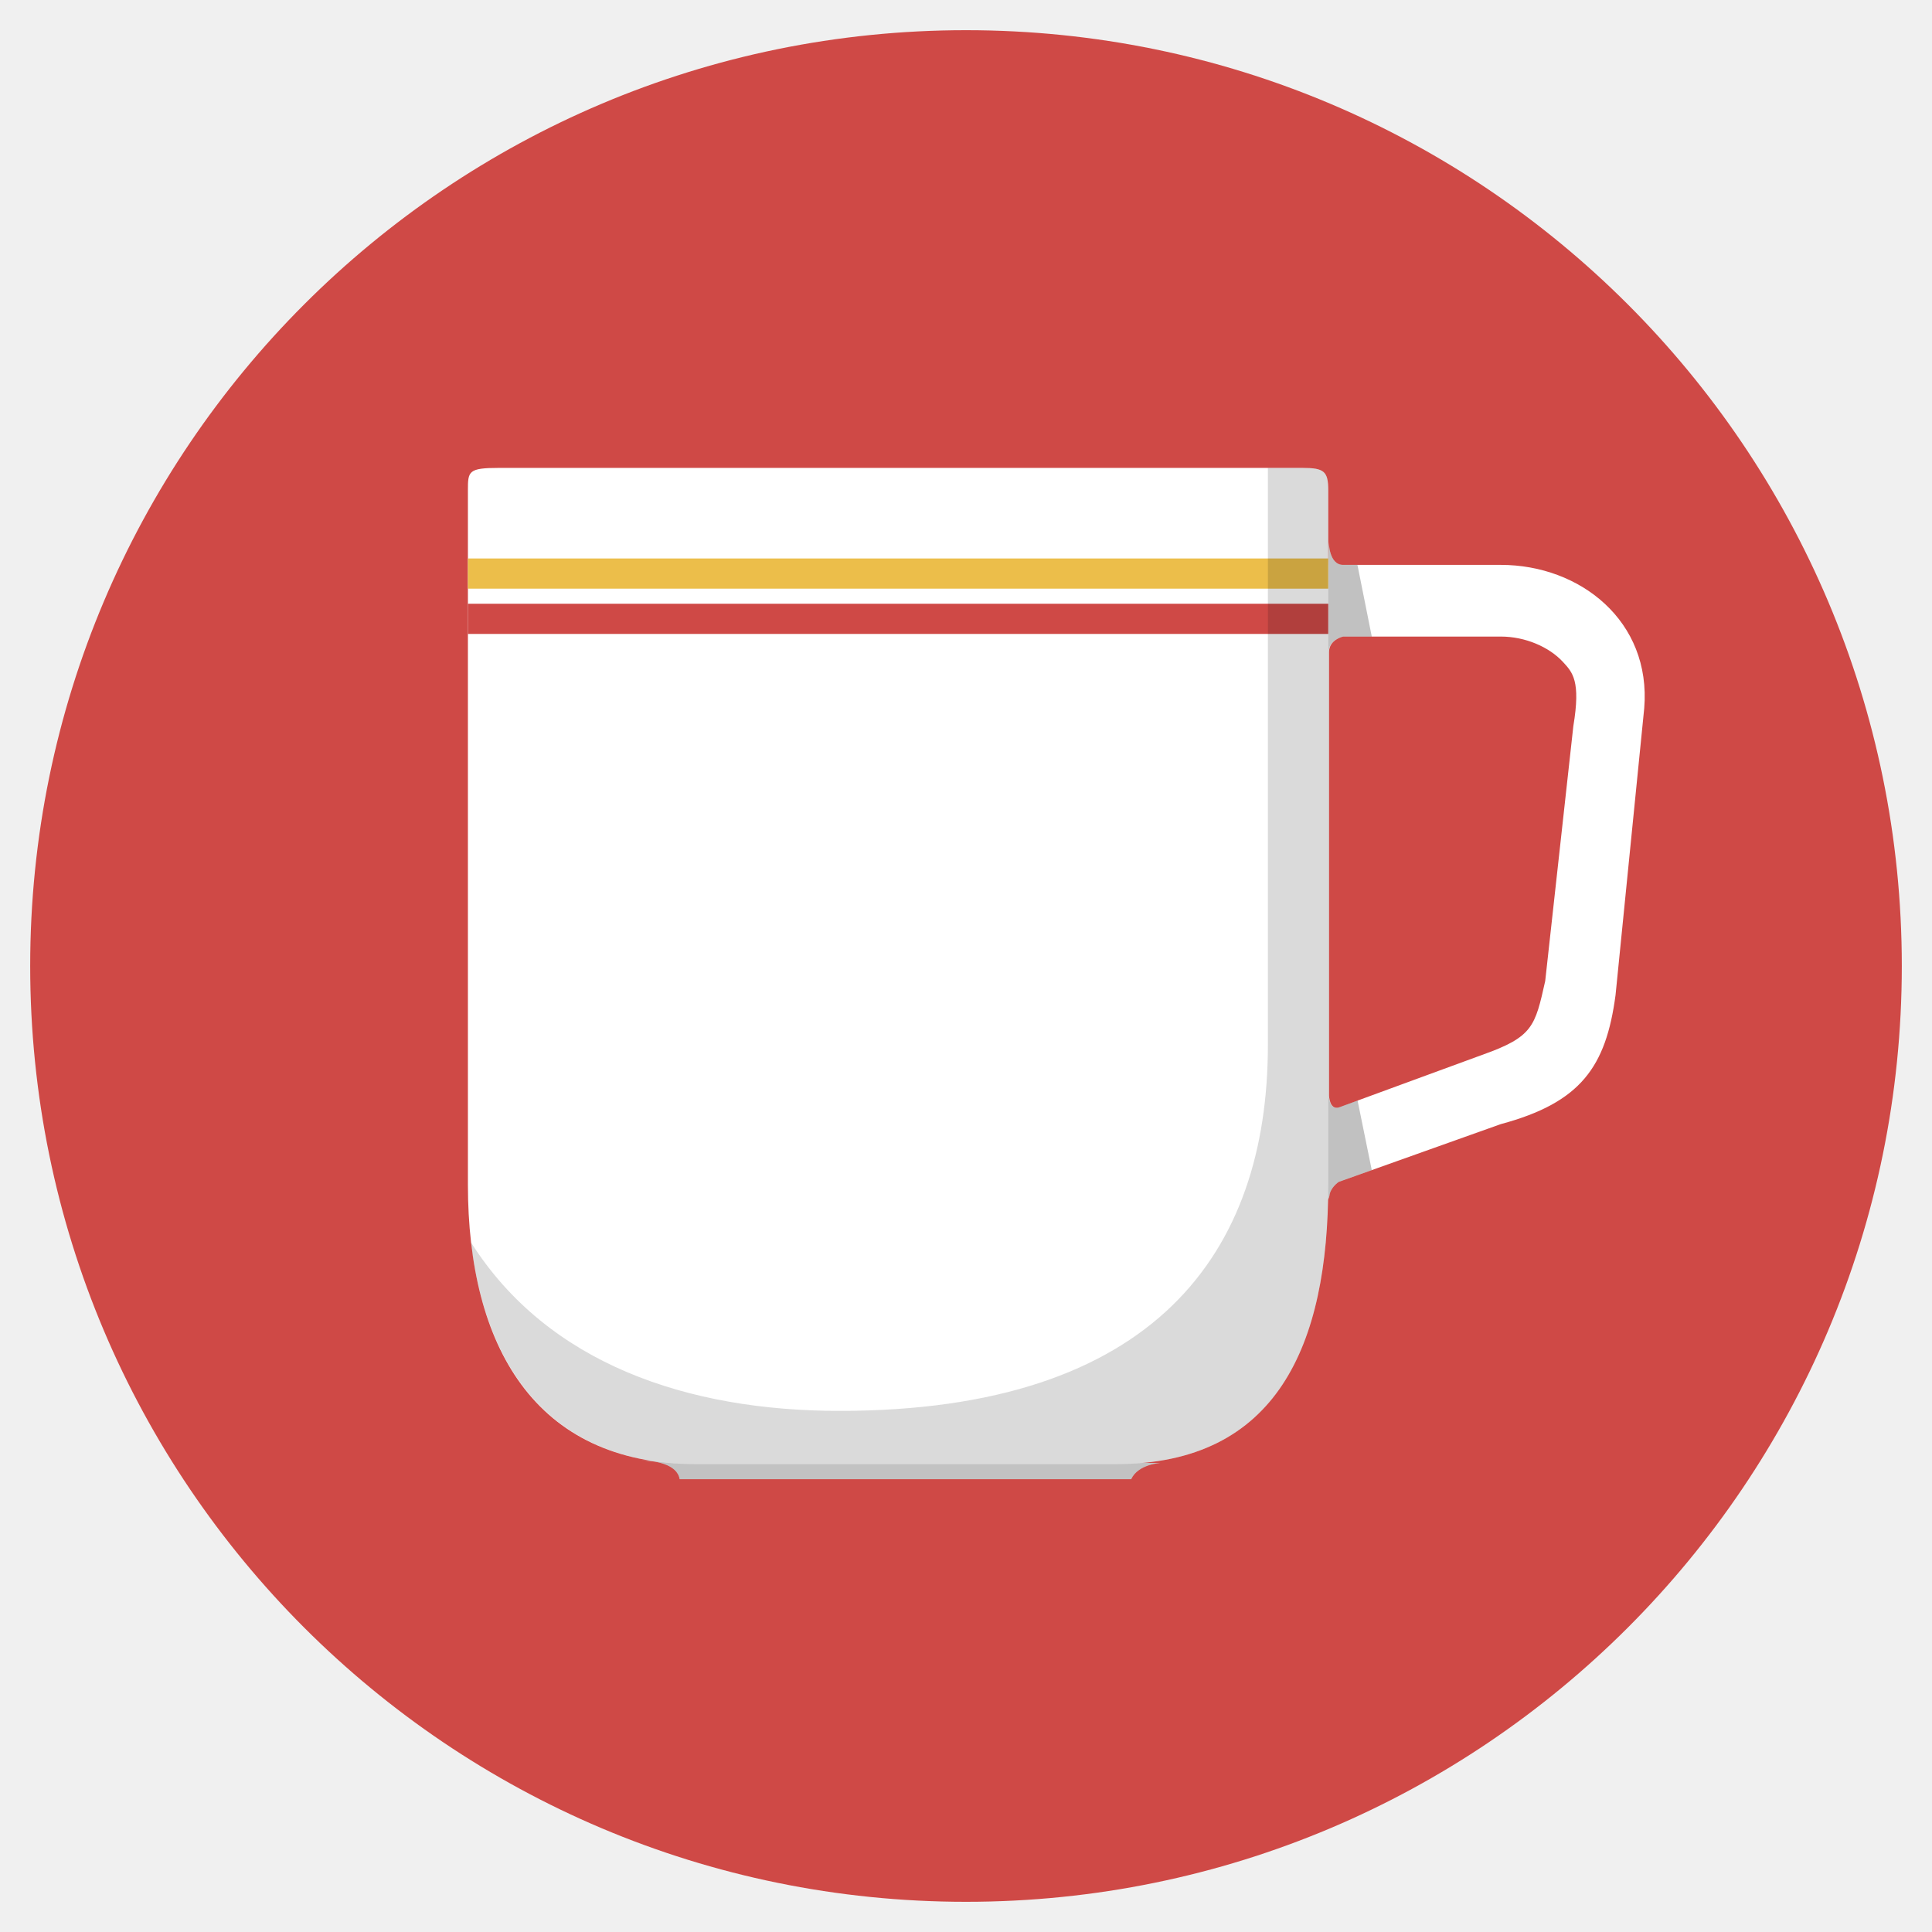
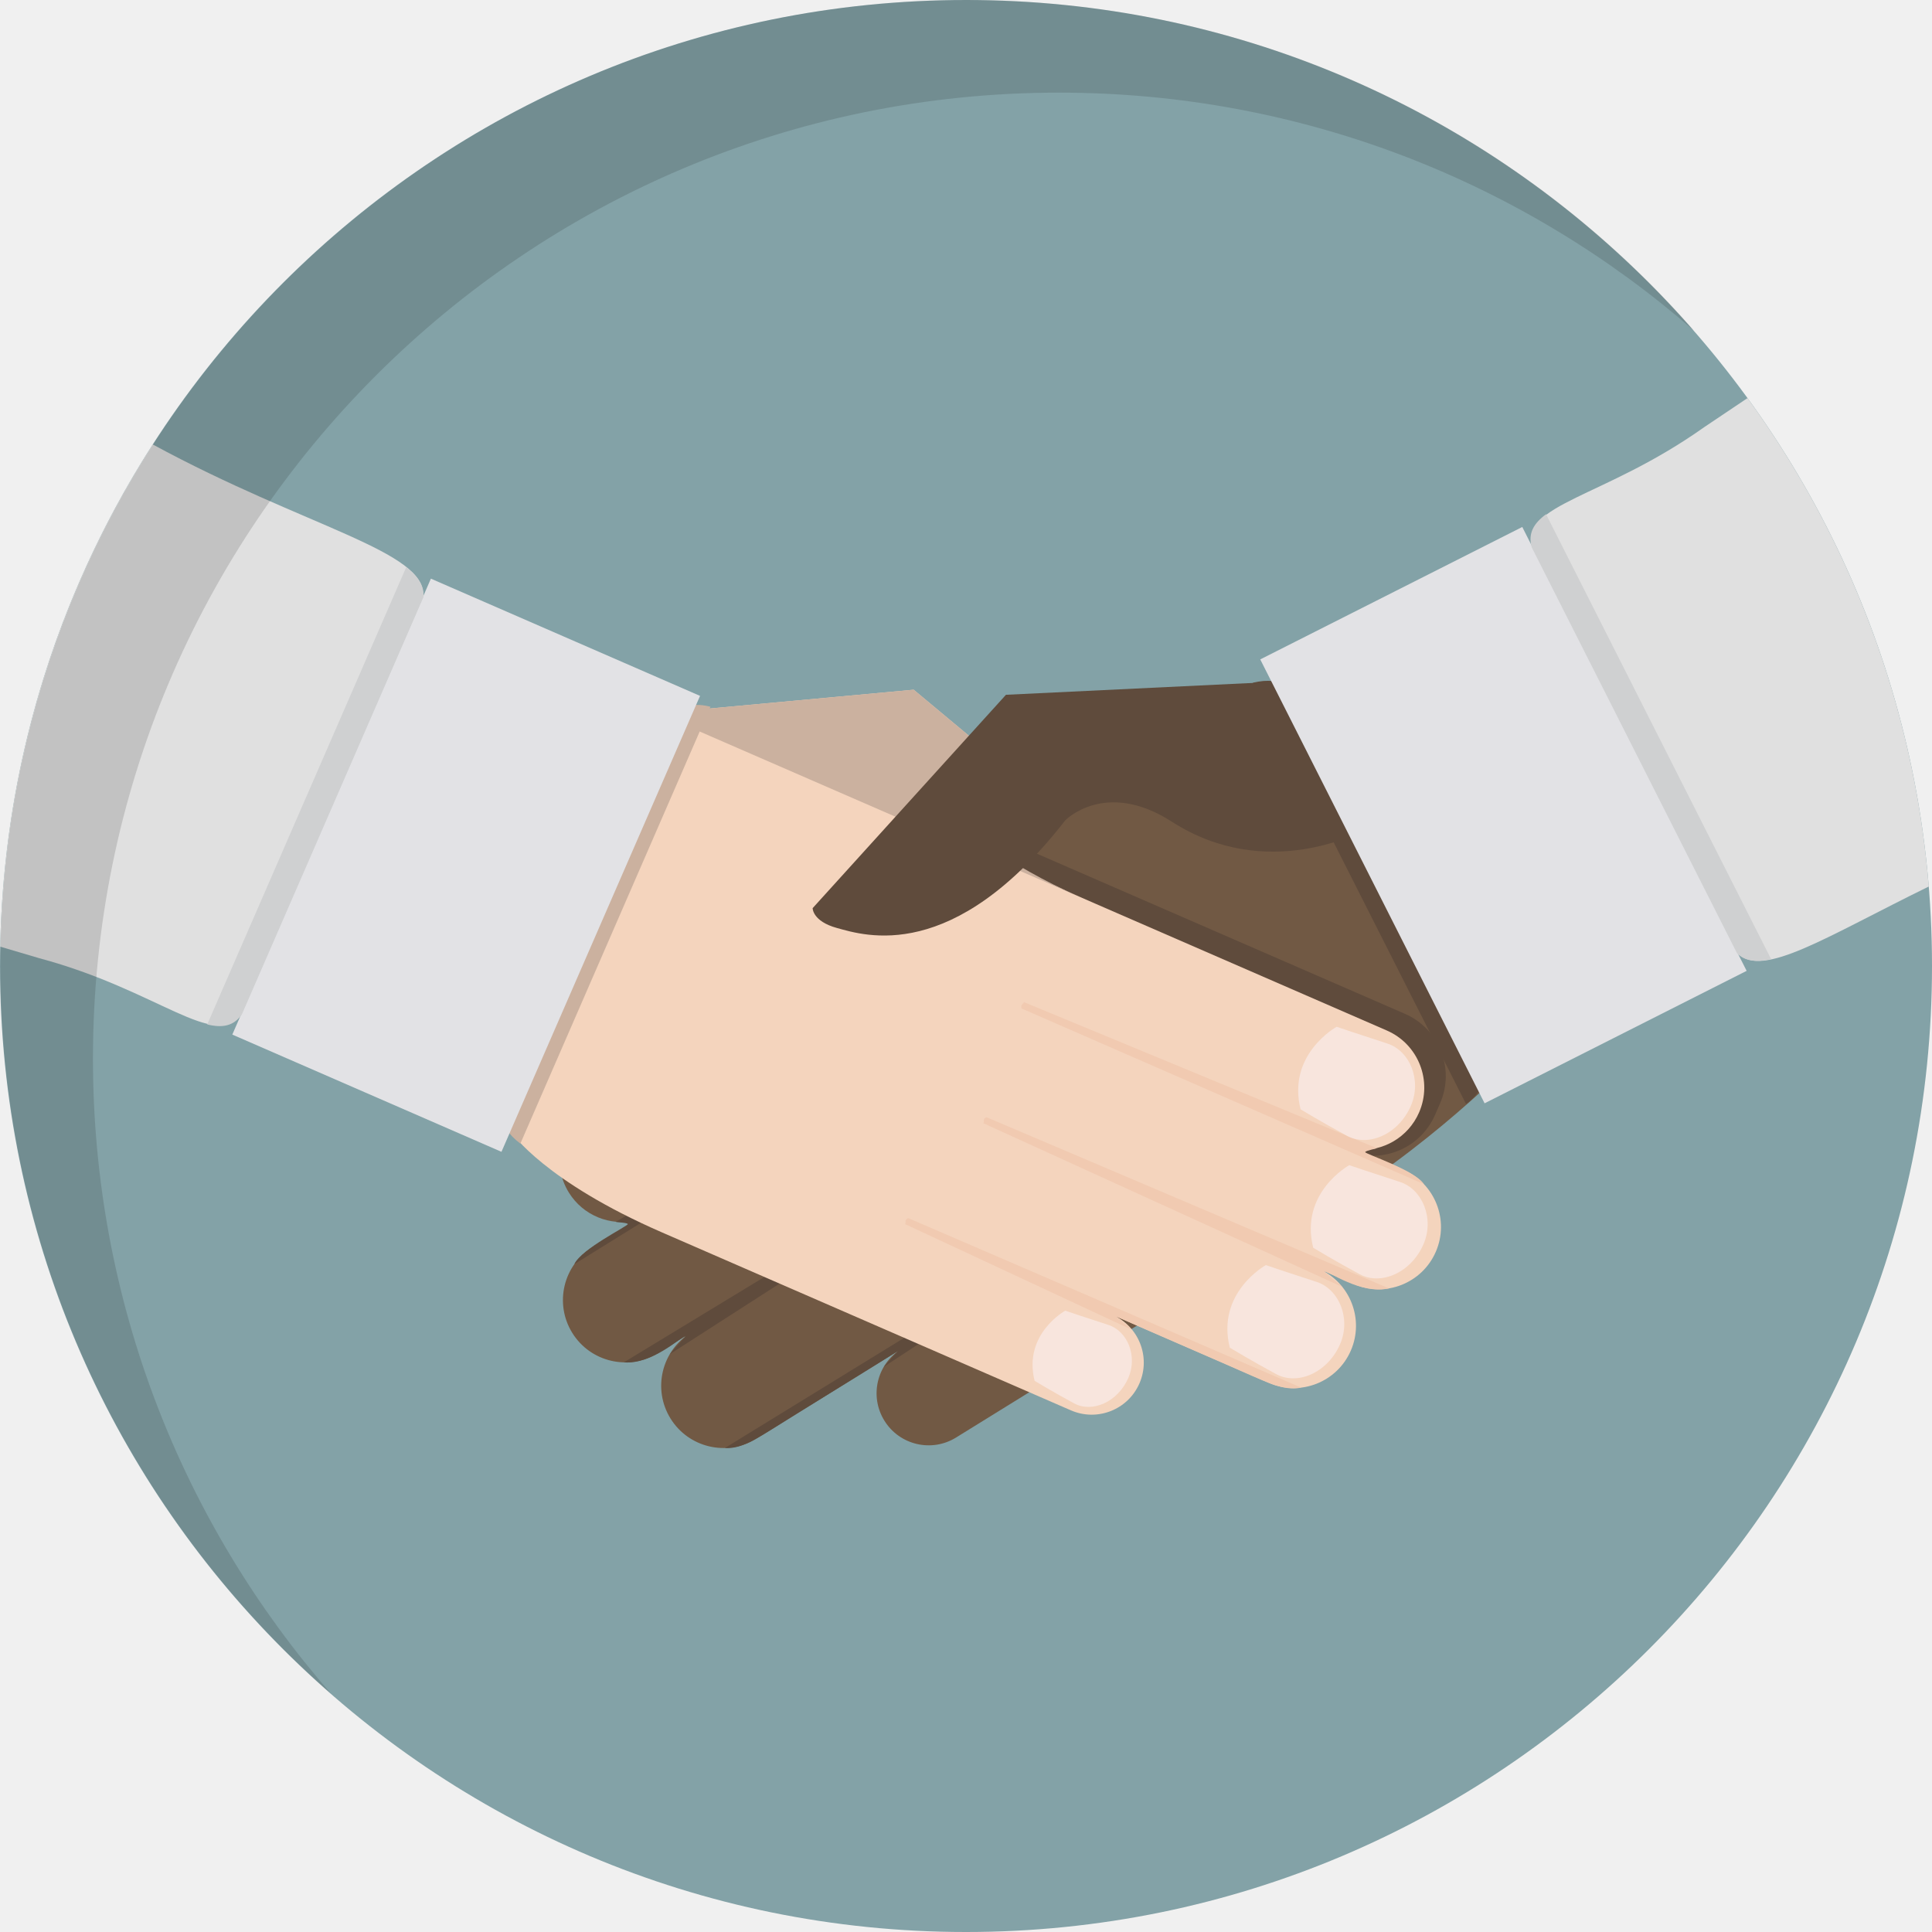
- <svg xmlns="http://www.w3.org/2000/svg" enable-background="new 0 0 128 128" height="128px" id="Layer_1" version="1.1" viewBox="0 0 128 128" width="128px" xml:space="preserve">
+ <svg xmlns="http://www.w3.org/2000/svg" enable-background="new 0 0 6144 6144" height="6144px" id="Слой_1" version="1.1" viewBox="0 0 6144 6144" width="6144px" xml:space="preserve">
+   <circle cx="3072" cy="3072" fill="#83A2A7" r="3072" />
  <g>
-     <circle cx="64" cy="64" fill="#CF4946" r="62" />
-     <g>
-       <g>
-         <path d="M99.434,37.425h-10.45c-0.95,0-0.95-1.544-0.95-1.544l-0.035,1.544h-9.465     c-5.247,0-9.484,4.253-9.484,9.5v21.85c0,5.247,4.245,12.35,9.492,12.35l8.531-2.371l-0.027,1.104c0,0,0.971-0.08,1.03-0.633     c0.059-0.554,0.618-0.922,0.618-0.922l10.74-3.828c5.304-1.425,6.967-3.8,7.6-8.55l1.9-19     C109.409,41.146,104.681,37.425,99.434,37.425z M87.185,73.793l-9.059,2.518C76.3,75.774,73.8,71.974,73.8,68.775v-21.85     c0-2.619,2.115-4.75,4.734-4.75h9.358L87.185,73.793z M104.238,48.106l-1.864,16.89c-0.674,3.002-0.802,3.699-4.173,4.891     l-9.499,3.485c-0.632,0.176-0.651-0.798-0.651-0.798s0-28.54,0-29.371s0.934-1.029,0.934-1.029h10.45     c1.611,0,3.192,0.684,4.109,1.675C104.189,44.548,104.738,45.104,104.238,48.106z" fill="#FFFFFF" />
-         <g opacity="0.25">
-           <path d="M88.984,42.175h1.9l-0.95-4.75h-0.95c-0.95,0-0.95-1.544-0.95-1.544l-0.035,1.544h-9.465      c-5.247,0-9.5,4.253-9.5,9.5v21.85c0,5.247,4.253,12.35,9.5,12.35l8.535-2.371l-0.025,1.104c0,0,0.972-0.08,1.031-0.633      c0.059-0.554,0.618-0.922,0.618-0.922l2.19-0.781l-0.94-4.608l-1.25,0.458c-0.632,0.176-0.66-0.798-0.66-0.798s0-28.54,0-29.371      S88.984,42.175,88.984,42.175z M87.181,73.793l-9.063,2.518c-1.826-0.537-4.333-4.337-4.333-7.536v-21.85      c0-2.619,2.131-4.75,4.75-4.75h9.358L87.181,73.793z" fill="#070707" />
-         </g>
-       </g>
-       <g>
-         <path d="M45.028,98h14.487h15.428c0.461-1,1.938-1.075,1.938-1.075L42.434,96.76     C43.384,96.76,44.872,97,45.028,98z" fill="#FFFFFF" />
-         <path d="M45.028,98h14.487h15.428c0.461-1,1.938-1.075,1.938-1.075L42.434,96.76     C43.384,96.76,44.872,97,45.028,98z" fill="#0A0A0A" opacity="0.25" />
-         <path d="M86.287,31H33.053C31.031,31,31,31.22,31,32.475v45.999C31,89.12,35.41,97,46.081,97h27.703h0.153     C84.608,97,88,89.12,88,78.475V32.475C88,31.22,87.717,31,86.287,31z" fill="#FFFFFF" />
-       </g>
-       <rect fill="#ECBE4A" height="2" width="57" x="31" y="37" />
-       <rect fill="#CF4946" height="2" width="57" x="31" y="40" />
-       <path d="M86.287,31H84v38.25c0,13.734-7.483,24.225-28.383,24.225    c-10.046,0-19.322-3.112-24.417-11.168C32.208,90.943,36.782,97,46.081,97h27.703h0.153C84.608,97,88,89.12,88,78.475V32.475    C88,31.22,87.717,31,86.287,31z" fill="#0A0A0A" opacity="0.15" />
-     </g>
+     <path d="M4400.746,2613.333l-236.738-431.062l-956.722,49.583l-277.28,308.343c0,0,133.051,103.277,211.765,124.465   c14.153,3.81,0.303,73.189-411.764,325.052l-856.812,530.101c-93.003,57.54-121.751,179.579-64.211,272.582   c45.609,73.719,131.742,107.055,211.818,89.059l-136.755,84.609c-93.003,57.54-121.751,179.579-64.211,272.582   s179.579,121.751,272.581,64.211l104.1-64.405c-93.003,57.54-121.751,179.579-64.211,272.582s179.579,121.751,272.582,64.211   l461.236-285.362c-77.776,48.12-101.818,150.178-53.698,227.955s150.178,101.818,227.954,53.699l1206.358-746.361   c345.159-213.546,597.942-484.669,597.942-484.669l-405.487-631.914C4453.231,2701.303,4394.777,2617.478,4400.746,2613.333z" fill="#715944" />
+     <path d="M3004.75,3268.837c-3.138-5.072-2-3.819-4.771-2.105l-1041.199,618.62   c-2.771,1.714,34.596,2.197,37.734,7.27c3.138,5.072-148.092,78.805-170.117,127.642l1184.946-735.163   c2.771-1.714,2.473-7.216-0.665-12.288L3004.75,3268.837z" fill="#5F4B3C" />
+     <path d="M3182.196,3617.268c-3.138-5.072-7.928-7.794-10.699-6.08l-1187.662,721.254   c91.606,7.821,183.575-83.771,195.738-82.358l-49.644,56.469l1052.933-676.997c2.771-1.714,3.385-0.137,0.246-5.209   L3182.196,3617.268z" fill="#5F4B3C" />
+     <path d="M3474.524,3899.14c-3.138-5.072-7.928-7.794-10.699-6.08l-1158.61,711.774   c59.542,3.867,109.424-35.398,227.349-108.076C2686.68,4401.776,2854.881,4297,2854.881,4297l-44.307,49.6l664.615-435.171   c2.771-1.714,3.385-0.137,0.246-5.209L3474.524,3899.14z" fill="#5F4B3C" />
+     <path d="M4467.914,3224.106l-1746.452-759.958c-109.386-47.599-236.647,2.49-284.246,111.876l-16.191,37.208   c-47.599,109.386,2.49,236.647,111.876,284.246l1746.452,759.957c109.386,47.599,236.647-2.49,284.246-111.876l16.191-37.208   C4627.388,3398.966,4577.299,3271.705,4467.914,3224.106z" fill="#5F4B3C" />
  </g>
+   <g>
+     <path d="M4463.435,3720.349l-147.458-64.165c81.827,6.351,162.302-38.97,196.891-118.458   c43.637-100.28-2.283-216.948-102.563-260.585l-923.861-402.012c-443.873-190.293-467.51-256.976-454.048-262.772   c74.871-32.236,191.771-153.492,191.771-153.492l-318.557-265.483l-953.969,87.858l-153.93,482.181   c6.5,3.248,17.583,7.944,32.523,13.147l-202.548,826.373c0,0,105.05,154.181,477.219,316.128l1300.76,566.018   c83.863,36.493,181.43-1.909,217.922-85.771c36.492-83.863-1.909-181.43-85.771-217.922l497.33,216.41   c100.281,43.637,216.948-2.282,260.585-102.563s-2.283-216.949-102.563-260.585l112.246,48.843   c100.281,43.637,216.948-2.282,260.585-102.563C4609.635,3880.653,4563.716,3763.985,4463.435,3720.349z" fill="#F4D4BD" />
+     <path d="M4341.613,3663.76c2.38-5.469,39.292-11.295,36.305-12.595l-1119.019-463.23   c-2.988-1.3-2.041-2.703-4.421,2.766l-5.298,4.783c-2.38,5.469-1.887,10.957,1.101,12.257l1277.967,558   C4499.459,3720.558,4339.233,3669.229,4341.613,3663.76z" fill="#F1CAB1" />
+     <path d="M3128.728,3560.941l0.112,7.137c-2.38,5.469-1.999,3.82,0.989,5.12l1138.988,519.327l-57.215-48.782   c11.835-3.138,115.966,74.347,205.51,53.495l-1278.663-543.845C3135.459,3552.092,3131.108,3555.471,3128.728,3560.941z" fill="#F1CAB1" />
+     <path d="M2879.752,3881.75l0.111,7.137c-2.38,5.469-1.999,3.82,0.989,5.12l720.056,335.568l-50.95-42.748   c0,0,181.466,79.624,347.591,151.571c127.112,55.051,182.101,86.773,240.476,74.424l-1248.554-538.621   C2886.483,3872.901,2882.132,3876.281,2879.752,3881.75z" fill="#F1CAB1" />
+     <path d="M3524.521,4213.325c-73.981-23.85-136.862-45.249-136.862-45.249s-134.922,74.323-97.436,223.217   c0,0,61.579,37.207,125.684,71.637c57.755,31.021,138.927-4.236,172.357-81.06   C3618.321,4312.796,3585.856,4233.098,3524.521,4213.325z" fill="#F8E5DD" />
+     <path d="M4411.715,3318.497c-87.037-28.058-161.014-53.234-161.014-53.234s-158.731,87.439-114.631,262.609   c0,0,72.446,43.772,147.863,84.279c67.947,36.494,163.444-4.984,202.773-95.365   C4522.068,3435.522,4483.874,3341.759,4411.715,3318.497z" fill="#F8E5DD" />
+     <path d="M4451.821,3758.655c-87.037-28.058-161.014-53.234-161.014-53.234s-158.731,87.439-114.631,262.609   c0,0,72.446,43.772,147.863,84.279c67.947,36.494,163.444-4.984,202.772-95.365   C4562.174,3875.68,4523.979,3781.917,4451.821,3758.655z" fill="#F8E5DD" />
+     <path d="M4186.604,4076.423c-87.037-28.058-161.014-53.234-161.014-53.234s-158.731,87.439-114.631,262.609   c0,0,72.446,43.772,147.863,84.279c67.947,36.494,163.444-4.984,202.773-95.365   C4296.956,4193.448,4258.762,4099.685,4186.604,4076.423z" fill="#F8E5DD" />
+   </g>
+   <path d="M3224.167,2458.864l-318.557-265.483l-813.805,74.95l1344.763,585.165  c-234.379-101.918-404.172-241.14-404.172-241.14L3224.167,2458.864z" fill="#CBB19F" />
+   <path d="M2150.534,2276.467l-551.776,1268.032c-2.63,33.076,17.408,62.739,56.06,92.313l604.522-1389.247  C2211.11,2235.42,2175.828,2241.055,2150.534,2276.467z" fill="#CBB19F" />
+   <path d="M3199.055,2209.516l-614.725,678.47c0,0-0.92,41.811,77.714,63.294  c87.957,24.03,368.933,116.327,725.509-342.424c0,0,127.304-131.931,339.626,4.553c299.473,192.506,602.331,37.868,648.429,6.113  l-219.653-456.01L3199.055,2209.516z" fill="#5F4B3C" />
+   <rect fill="#E2E2E5" height="1581.53" transform="matrix(-0.9168 -0.3993 0.3993 -0.9168 1742.991 5866.078)" width="933.608" x="1015.696" y="1960.726" />
+   <path d="M767.684,3223.656l577.521-1327.196c13.441-143.919-373.118-219.062-859.433-483.035  C188.68,1875.726,12.155,2422.874,0.61,3010.466l124.421,36.79C504.758,3148.837,684.63,3342.2,767.684,3223.656z" fill="#E0E0E0" />
+   <path d="M1291.771,1803.774L659.043,3257.841c48.38,11.798,84.021,5.34,110.107-31.893l577.521-1327.196  C1349.885,1864.333,1330.205,1833.849,1291.771,1803.774z" fill="#CFD0D1" />
+   <path d="M4091.077,2186.338c-23.66-22.879-59.207-26.225-106.594-15.243l677.677,1339.736  c40.16-29.318,58.415-59.923,47.465-101.652L4091.077,2186.338z" fill="#5F4B3C" />
+   <rect fill="#E2E2E5" height="1581.662" transform="matrix(0.8925 -0.4511 0.4511 0.8925 -655.269 2435.373)" width="933.686" x="4314.147" y="1801.398" />
+   <path d="M5419.534,1358.466c-320.525,227.542-584.182,242.64-545.912,382.232l653.314,1291.573  c79.348,79.314,280.567-53.345,606.807-213.02c-47.05-577.75-253.962-1110.275-576.438-1553.277L5419.534,1358.466z" fill="#E0E0E0" />
+   <path d="M4916.629,1635.238c-39.956,29.721-57.728,61.283-45.707,105.126l653.314,1291.573  c24.449,24.438,60.479,28.739,108.16,18.339L4916.629,1635.238z" fill="#CFD0D1" />
+   <path d="M295.612,3366.612c0-1696.619,1375.381-3072,3072-3072  c773.336,0,1479.922,285.762,2019.948,757.44c-35.123-40.212-71.277-79.499-108.42-117.823c-0.193-0.199-0.386-0.398-0.579-0.597  c-4.405-4.542-8.824-9.071-13.257-13.586c-0.278-0.283-0.556-0.566-0.833-0.849c-4.399-4.478-8.812-8.942-13.238-13.393  c-0.254-0.255-0.507-0.51-0.761-0.765c-4.545-4.567-9.104-9.12-13.677-13.658c-0.094-0.093-0.188-0.187-0.282-0.28  c-37.846-37.546-76.664-74.113-116.412-109.662c-0.243-0.217-0.486-0.434-0.729-0.651c-4.661-4.166-9.334-8.316-14.02-12.454  c-0.381-0.336-0.763-0.673-1.144-1.009c-4.599-4.056-9.21-8.099-13.833-12.128c-0.392-0.341-0.783-0.683-1.175-1.024  c-4.687-4.08-9.386-8.146-14.097-12.198c-0.287-0.247-0.573-0.494-0.86-0.741c-4.945-4.25-9.903-8.486-14.876-12.705  c-0.026-0.022-0.053-0.045-0.079-0.067c-35.571-30.179-71.84-59.562-108.775-88.122c-0.373-0.288-0.745-0.575-1.118-0.862  c-4.817-3.721-9.646-7.429-14.486-11.122c-0.557-0.425-1.114-0.849-1.671-1.273c-4.692-3.576-9.395-7.138-14.108-10.688  c-0.621-0.468-1.243-0.936-1.864-1.403c-4.715-3.545-9.442-7.077-14.178-10.596c-0.566-0.42-1.132-0.842-1.698-1.262  c-4.899-3.634-9.809-7.253-14.73-10.859c-0.374-0.274-0.747-0.549-1.121-0.823c-32.284-23.63-65.046-46.646-98.27-69.03  c-0.138-0.093-0.277-0.185-0.415-0.278c-5.271-3.55-10.556-7.084-15.851-10.603c-0.581-0.386-1.162-0.769-1.743-1.154  c-4.872-3.232-9.752-6.452-14.643-9.657c-0.811-0.531-1.623-1.061-2.434-1.592c-4.694-3.069-9.396-6.127-14.108-9.172  c-0.909-0.588-1.819-1.175-2.729-1.761c-4.67-3.011-9.349-6.009-14.036-8.995c-0.894-0.57-1.788-1.14-2.682-1.708  c-4.787-3.042-9.583-6.071-14.388-9.088c-0.765-0.48-1.529-0.962-2.294-1.441c-5.079-3.183-10.168-6.35-15.267-9.504  c-0.476-0.294-0.95-0.59-1.426-0.884c-28.384-17.535-57.074-34.621-86.062-51.247c-0.334-0.192-0.669-0.382-1.004-0.573  c-5.325-3.051-10.659-6.087-16.003-9.107c-0.851-0.481-1.705-0.959-2.556-1.439c-4.844-2.731-9.695-5.451-14.555-8.157  c-1.117-0.622-2.236-1.241-3.354-1.861c-4.628-2.569-9.263-5.127-13.906-7.673c-1.235-0.677-2.472-1.353-3.708-2.029  c-4.562-2.493-9.13-4.975-13.705-7.445c-1.268-0.685-2.535-1.369-3.803-2.051c-4.611-2.481-9.229-4.949-13.854-7.408  c-1.197-0.637-2.395-1.275-3.593-1.91c-4.809-2.548-9.626-5.081-14.45-7.604c-0.995-0.521-1.988-1.043-2.984-1.563  c-5.243-2.735-10.496-5.454-15.756-8.159c-0.569-0.292-1.136-0.587-1.704-0.879c-23.781-12.211-47.742-24.121-71.878-35.724  c-0.592-0.285-1.186-0.566-1.779-0.851c-5.299-2.543-10.606-5.074-15.923-7.587c-1.163-0.55-2.328-1.095-3.491-1.643  c-4.763-2.245-9.531-4.48-14.307-6.702c-1.444-0.672-2.891-1.339-4.337-2.009c-4.519-2.093-9.042-4.176-13.573-6.248  c-1.586-0.725-3.174-1.447-4.762-2.17c-4.42-2.012-8.846-4.014-13.277-6.005c-1.643-0.738-3.287-1.476-4.931-2.211  c-4.425-1.979-8.857-3.947-13.293-5.906c-1.617-0.714-3.232-1.429-4.851-2.14c-4.543-1.997-9.094-3.98-13.648-5.956  c-1.494-0.648-2.987-1.299-4.482-1.944c-4.825-2.083-9.658-4.151-14.496-6.211c-1.215-0.518-2.429-1.039-3.646-1.555  c-5.494-2.33-10.997-4.644-16.507-6.942c-0.551-0.23-1.101-0.463-1.652-0.693c-18.57-7.736-37.233-15.294-55.985-22.673  c-0.877-0.345-1.756-0.685-2.633-1.029c-5.229-2.052-10.462-4.093-15.705-6.117c-1.501-0.58-3.006-1.153-4.509-1.73  c-4.635-1.781-9.274-3.556-13.92-5.314c-1.792-0.679-3.587-1.352-5.38-2.027c-4.374-1.647-8.751-3.287-13.135-4.914  c-1.943-0.722-3.889-1.439-5.833-2.157c-4.261-1.572-8.525-3.136-12.795-4.689c-2.012-0.732-4.025-1.462-6.04-2.19  c-4.234-1.53-8.473-3.051-12.715-4.564c-2.019-0.719-4.037-1.439-6.057-2.154c-4.298-1.522-8.601-3.032-12.908-4.535  c-1.951-0.681-3.9-1.364-5.853-2.042c-4.47-1.55-8.947-3.086-13.426-4.616c-1.78-0.607-3.557-1.22-5.338-1.825  c-4.878-1.656-9.764-3.295-14.653-4.928c-1.376-0.459-2.75-0.925-4.127-1.382c-6.021-2.001-12.05-3.984-18.088-5.948  c-0.242-0.079-0.483-0.159-0.725-0.238c-12.828-4.17-25.694-8.257-38.595-12.263c-1.151-0.357-2.306-0.708-3.458-1.064  c-5.155-1.593-10.313-3.178-15.479-4.746c-1.818-0.551-3.64-1.094-5.459-1.643c-4.512-1.359-9.027-2.714-13.547-4.053  c-2.115-0.626-4.232-1.245-6.349-1.867c-4.24-1.246-8.482-2.487-12.73-3.716c-2.271-0.656-4.544-1.307-6.817-1.958  c-4.116-1.18-8.234-2.354-12.357-3.517c-2.343-0.661-4.687-1.318-7.032-1.973c-4.08-1.141-8.164-2.272-12.25-3.396  c-2.362-0.65-4.725-1.298-7.089-1.942c-4.11-1.12-8.225-2.229-12.342-3.332c-2.327-0.624-4.654-1.248-6.983-1.866  c-4.211-1.118-8.427-2.222-12.645-3.322c-2.231-0.582-4.461-1.167-6.694-1.745c-4.453-1.15-8.912-2.285-13.372-3.416  c-1.993-0.505-3.984-1.017-5.979-1.519c-5.061-1.272-10.129-2.526-15.199-3.773c-1.395-0.343-2.788-0.694-4.184-1.035  c-13.08-3.197-26.193-6.312-39.338-9.341c-1.361-0.313-2.725-0.618-4.086-0.93c-5.129-1.175-10.261-2.342-15.4-3.491  c-2.096-0.469-4.197-0.927-6.295-1.392c-4.408-0.976-8.818-1.949-13.233-2.905c-2.405-0.521-4.813-1.033-7.22-1.548  c-4.128-0.884-8.257-1.765-12.392-2.632c-2.546-0.534-5.095-1.061-7.644-1.589c-4.008-0.831-8.019-1.656-12.033-2.471  c-2.625-0.533-5.252-1.061-7.88-1.587c-3.957-0.792-7.917-1.578-11.88-2.355c-2.657-0.521-5.316-1.04-7.975-1.554  c-3.958-0.766-7.92-1.521-11.884-2.272c-2.651-0.501-5.302-1.003-7.955-1.499c-4.026-0.751-8.057-1.49-12.089-2.225  c-2.58-0.471-5.16-0.944-7.742-1.408c-4.189-0.752-8.383-1.491-12.577-2.227c-2.427-0.425-4.851-0.857-7.28-1.277  c-4.557-0.788-9.12-1.558-13.683-2.326c-2.068-0.348-4.133-0.704-6.202-1.048c-5.803-0.964-11.613-1.908-17.427-2.84  c-0.831-0.133-1.66-0.272-2.491-0.405c-6.713-1.07-13.433-2.118-20.161-3.144c-1.432-0.218-2.868-0.427-4.301-0.643  c-5.223-0.79-10.449-1.573-15.681-2.336c-2.298-0.335-4.601-0.658-6.901-0.988c-4.374-0.627-8.747-1.254-13.127-1.863  c-2.609-0.363-5.221-0.714-7.832-1.071c-4.08-0.557-8.161-1.112-12.246-1.653c-2.76-0.365-5.524-0.722-8.287-1.08  c-3.95-0.512-7.902-1.021-11.857-1.518c-2.837-0.356-5.676-0.707-8.516-1.055c-3.899-0.479-7.799-0.952-11.702-1.416  c-2.866-0.341-5.734-0.678-8.602-1.011c-3.9-0.453-7.803-0.897-11.707-1.335c-2.862-0.321-5.725-0.642-8.59-0.955  c-3.938-0.431-7.879-0.851-11.821-1.266c-2.83-0.299-5.66-0.599-8.492-0.89c-4.036-0.415-8.077-0.815-12.118-1.214  c-2.73-0.27-5.459-0.543-8.191-0.806c-4.287-0.412-8.579-0.806-12.871-1.2c-2.487-0.229-4.972-0.464-7.461-0.687  c-4.956-0.443-9.917-0.865-14.88-1.284c-1.832-0.155-3.66-0.319-5.493-0.47c-6.808-0.563-13.622-1.104-20.442-1.623  c-1.176-0.089-2.354-0.169-3.53-0.257c-5.627-0.421-11.257-0.833-16.893-1.224c-2.392-0.166-4.789-0.317-7.183-0.478  c-4.427-0.296-8.853-0.593-13.284-0.871c-2.739-0.172-5.482-0.331-8.223-0.495c-4.096-0.246-8.192-0.491-12.292-0.721  c-2.891-0.162-5.785-0.313-8.678-0.467c-3.963-0.211-7.927-0.419-11.894-0.615c-2.966-0.146-5.933-0.285-8.901-0.423  c-3.911-0.182-7.823-0.359-11.737-0.526c-2.996-0.128-5.994-0.251-8.992-0.371c-3.9-0.155-7.802-0.303-11.706-0.444  c-3.005-0.108-6.01-0.214-9.018-0.314c-3.922-0.13-7.846-0.25-11.772-0.365c-2.981-0.088-5.961-0.176-8.945-0.255  c-4.005-0.106-8.012-0.199-12.021-0.29c-2.897-0.066-5.793-0.135-8.693-0.193c-4.184-0.083-8.371-0.15-12.559-0.216  c-2.729-0.043-5.456-0.094-8.186-0.13c-4.625-0.061-9.256-0.103-13.886-0.144c-2.292-0.02-4.581-0.05-6.874-0.065  C3086.862,0.026,3079.934,0,3073,0c-19.882,0-39.72,0.189-59.513,0.565c-13.195,0.25-26.369,0.584-39.523,1.001  c-32.884,1.041-65.638,2.6-98.253,4.667c-19.569,1.24-39.089,2.664-58.557,4.269c-6.489,0.535-12.973,1.09-19.451,1.666  c-12.956,1.15-25.888,2.381-38.797,3.692C1313.103,162.69,163.69,1312.103,16.86,2757.906c-1.311,12.909-2.542,25.842-3.693,38.797  c-0.575,6.478-1.13,12.961-1.666,19.451c-1.605,19.468-3.029,38.988-4.269,58.557c-2.067,32.615-3.626,65.369-4.667,98.253  c-0.417,13.154-0.75,26.328-1.001,39.523C1.189,3032.28,1,3052.118,1,3072c0,6.934,0.026,13.862,0.072,20.785  c0.015,2.293,0.045,4.582,0.065,6.874c0.041,4.63,0.082,9.261,0.144,13.886c0.036,2.73,0.086,5.458,0.13,8.186  c0.066,4.188,0.133,8.375,0.216,12.559c0.058,2.899,0.127,5.795,0.193,8.693c0.091,4.009,0.184,8.016,0.29,12.021  c0.079,2.983,0.167,5.964,0.255,8.945c0.115,3.926,0.235,7.85,0.365,11.772c0.1,3.007,0.206,6.012,0.314,9.018  c0.141,3.904,0.289,7.806,0.444,11.706c0.12,2.999,0.242,5.996,0.37,8.992c0.167,3.915,0.344,7.826,0.526,11.737  c0.138,2.968,0.276,5.936,0.423,8.901c0.196,3.967,0.404,7.931,0.615,11.894c0.154,2.893,0.305,5.787,0.467,8.678  c0.23,4.1,0.475,8.196,0.721,12.292c0.165,2.741,0.323,5.484,0.495,8.223c0.278,4.431,0.574,8.858,0.871,13.284  c0.16,2.394,0.312,4.79,0.478,7.183c0.391,5.635,0.803,11.265,1.224,16.893c0.088,1.176,0.168,2.354,0.257,3.53  c0.518,6.82,1.06,13.634,1.623,20.442c0.151,1.833,0.316,3.661,0.47,5.493c0.419,4.963,0.841,9.924,1.284,14.88  c0.222,2.489,0.458,4.974,0.686,7.461c0.394,4.292,0.788,8.584,1.2,12.871c0.262,2.732,0.536,5.461,0.806,8.191  c0.399,4.041,0.799,8.081,1.214,12.118c0.291,2.832,0.591,5.662,0.89,8.492c0.416,3.942,0.835,7.883,1.266,11.821  c0.313,2.865,0.633,5.727,0.955,8.59c0.438,3.904,0.883,7.807,1.335,11.707c0.333,2.869,0.67,5.736,1.011,8.602  c0.464,3.903,0.937,7.803,1.416,11.702c0.349,2.84,0.699,5.679,1.055,8.516c0.497,3.955,1.005,7.907,1.517,11.857  c0.358,2.763,0.714,5.526,1.08,8.287c0.541,4.085,1.096,8.166,1.653,12.246c0.356,2.611,0.708,5.223,1.071,7.832  c0.609,4.379,1.236,8.753,1.863,13.127c0.33,2.3,0.653,4.603,0.988,6.901c0.763,5.232,1.546,10.458,2.336,15.681  c0.217,1.433,0.425,2.868,0.643,4.301c1.026,6.728,2.074,13.448,3.144,20.161c0.132,0.831,0.271,1.66,0.405,2.491  c0.932,5.814,1.876,11.624,2.84,17.427c0.344,2.069,0.7,4.135,1.048,6.202c0.768,4.564,1.538,9.126,2.326,13.683  c0.42,2.428,0.851,4.853,1.277,7.28c0.736,4.195,1.474,8.389,2.227,12.577c0.464,2.583,0.938,5.162,1.408,7.742  c0.735,4.032,1.474,8.062,2.225,12.089c0.495,2.653,0.997,5.304,1.498,7.955c0.75,3.964,1.506,7.925,2.272,11.884  c0.514,2.66,1.033,5.318,1.554,7.975c0.777,3.963,1.563,7.923,2.355,11.88c0.526,2.628,1.054,5.255,1.587,7.88  c0.815,4.014,1.64,8.025,2.471,12.033c0.528,2.549,1.055,5.098,1.589,7.644c0.868,4.134,1.748,8.264,2.633,12.392  c0.515,2.407,1.027,4.815,1.548,7.22c0.957,4.415,1.93,8.824,2.906,13.233c0.464,2.098,0.922,4.199,1.391,6.295  c1.149,5.139,2.317,10.271,3.491,15.4c0.312,1.361,0.616,2.725,0.93,4.086c3.029,13.145,6.143,26.258,9.341,39.338  c0.341,1.396,0.692,2.788,1.035,4.184c1.247,5.07,2.501,10.138,3.773,15.199c0.502,1.995,1.013,3.986,1.518,5.979  c1.131,4.46,2.266,8.919,3.416,13.372c0.577,2.233,1.163,4.463,1.745,6.694c1.1,4.218,2.204,8.434,3.322,12.645  c0.618,2.329,1.243,4.656,1.867,6.983c1.103,4.117,2.212,8.231,3.332,12.342c0.644,2.364,1.292,4.727,1.942,7.089  c1.124,4.087,2.256,8.17,3.396,12.25c0.655,2.345,1.313,4.689,1.973,7.032c1.163,4.123,2.336,8.241,3.516,12.357  c0.652,2.273,1.302,4.546,1.959,6.817c1.228,4.248,2.469,8.49,3.716,12.73c0.622,2.116,1.241,4.234,1.867,6.349  c1.339,4.521,2.694,9.035,4.054,13.547c0.548,1.819,1.091,3.641,1.643,5.459c1.567,5.166,3.152,10.324,4.745,15.479  c0.356,1.152,0.706,2.307,1.064,3.458c4.005,12.901,8.092,25.767,12.263,38.595c0.079,0.242,0.159,0.483,0.238,0.725  c1.964,6.038,3.947,12.067,5.948,18.088c0.458,1.377,0.923,2.751,1.383,4.127c1.632,4.889,3.272,9.775,4.928,14.653  c0.604,1.779,1.215,3.554,1.823,5.332c1.532,4.485,3.07,8.968,4.622,13.443c0.673,1.941,1.352,3.879,2.029,5.818  c1.508,4.319,3.022,8.635,4.548,12.945c0.712,2.01,1.428,4.019,2.144,6.027c1.515,4.249,3.038,8.494,4.57,12.734  c0.728,2.012,1.457,4.024,2.189,6.035c1.556,4.276,3.122,8.547,4.696,12.813c0.714,1.936,1.428,3.871,2.146,5.804  c1.632,4.396,3.277,8.786,4.928,13.172c0.671,1.782,1.339,3.564,2.013,5.345c1.765,4.66,3.544,9.313,5.331,13.963  c0.572,1.489,1.14,2.979,1.714,4.467c2.026,5.248,4.069,10.486,6.123,15.72c0.343,0.875,0.682,1.752,1.027,2.627  c7.38,18.752,14.938,37.415,22.673,55.985c0.229,0.55,0.462,1.098,0.691,1.648c2.301,5.515,4.616,11.022,6.948,16.52  c0.511,1.204,1.027,2.405,1.539,3.608c2.063,4.848,4.135,9.69,6.223,14.524c0.645,1.494,1.295,2.985,1.942,4.478  c1.978,4.56,3.964,9.115,5.963,13.664c0.707,1.608,1.418,3.215,2.127,4.822c1.962,4.442,3.932,8.88,5.914,13.312  c0.735,1.644,1.472,3.287,2.21,4.929c1.991,4.431,3.993,8.857,6.005,13.277c0.723,1.587,1.445,3.175,2.17,4.761  c2.073,4.534,4.158,9.061,6.252,13.582c0.668,1.441,1.333,2.884,2.003,4.324c2.222,4.778,4.459,9.549,6.705,14.314  c0.548,1.163,1.093,2.327,1.642,3.489c2.514,5.316,5.044,10.624,7.588,15.923c0.284,0.593,0.566,1.187,0.85,1.779  c11.605,24.139,23.516,48.104,35.729,71.887c0.285,0.555,0.573,1.108,0.858,1.664c2.711,5.271,5.435,10.535,8.176,15.789  c0.519,0.995,1.041,1.987,1.561,2.98c2.525,4.829,5.061,9.65,7.611,14.464c0.63,1.188,1.263,2.375,1.894,3.563  c2.464,4.636,4.938,9.265,7.425,13.887c0.678,1.259,1.357,2.518,2.036,3.776c2.473,4.581,4.958,9.154,7.453,13.721  c0.675,1.235,1.351,2.471,2.027,3.706c2.549,4.649,5.111,9.29,7.683,13.924c0.616,1.109,1.23,2.218,1.846,3.327  c2.708,4.864,5.43,9.72,8.164,14.568c0.48,0.851,0.957,1.703,1.438,2.554c3.02,5.345,6.056,10.679,9.107,16.003  c0.192,0.334,0.382,0.67,0.573,1.004c16.627,28.988,33.713,57.678,51.247,86.062c0.294,0.476,0.59,0.95,0.884,1.425  c3.154,5.099,6.321,10.188,9.504,15.267c0.48,0.766,0.961,1.529,1.442,2.294c3.017,4.805,6.045,9.601,9.088,14.388  c0.568,0.894,1.138,1.787,1.707,2.681c2.989,4.692,5.99,9.375,9.004,14.049c0.581,0.902,1.163,1.803,1.745,2.704  c3.051,4.722,6.115,9.434,9.191,14.137c0.525,0.802,1.048,1.605,1.574,2.407c3.212,4.901,6.438,9.792,9.677,14.674  c0.379,0.571,0.756,1.143,1.135,1.713c3.521,5.299,7.057,10.586,10.609,15.861c0.093,0.138,0.185,0.276,0.278,0.414  c22.383,33.224,45.399,65.986,69.03,98.27c0.274,0.374,0.549,0.747,0.823,1.121c3.605,4.921,7.225,9.831,10.859,14.73  c0.42,0.566,0.841,1.131,1.262,1.697c3.522,4.74,7.056,9.471,10.604,14.19c0.462,0.614,0.924,1.228,1.386,1.842  c3.552,4.717,7.118,9.424,10.696,14.121c0.424,0.557,0.848,1.114,1.273,1.67c3.698,4.845,7.409,9.68,11.135,14.502  c0.281,0.364,0.562,0.729,0.843,1.093c28.565,36.941,57.952,73.215,88.136,108.792c0.015,0.018,0.03,0.035,0.045,0.053  c4.224,4.979,8.465,9.943,12.72,14.895c0.246,0.287,0.494,0.573,0.74,0.86c4.055,4.714,8.124,9.417,12.207,14.106  c0.335,0.385,0.67,0.77,1.006,1.154c4.036,4.631,8.085,9.249,12.148,13.855c0.33,0.375,0.66,0.749,0.99,1.123  c4.14,4.689,8.294,9.366,12.463,14.03c0.217,0.243,0.434,0.486,0.651,0.729c35.548,39.749,72.116,78.566,109.661,116.412  c0.093,0.094,0.187,0.188,0.28,0.282c4.538,4.574,9.092,9.132,13.659,13.677c0.255,0.254,0.51,0.507,0.765,0.761  c4.451,4.426,8.915,8.839,13.393,13.238c0.283,0.278,0.566,0.556,0.849,0.833c4.515,4.433,9.044,8.852,13.587,13.257  c0.199,0.193,0.398,0.386,0.597,0.579c38.324,37.143,77.611,73.297,117.823,108.42  C581.374,4846.534,295.612,4139.948,295.612,3366.612z" enable-background="new    " fill="#141515" opacity="0.15" />
</svg>
